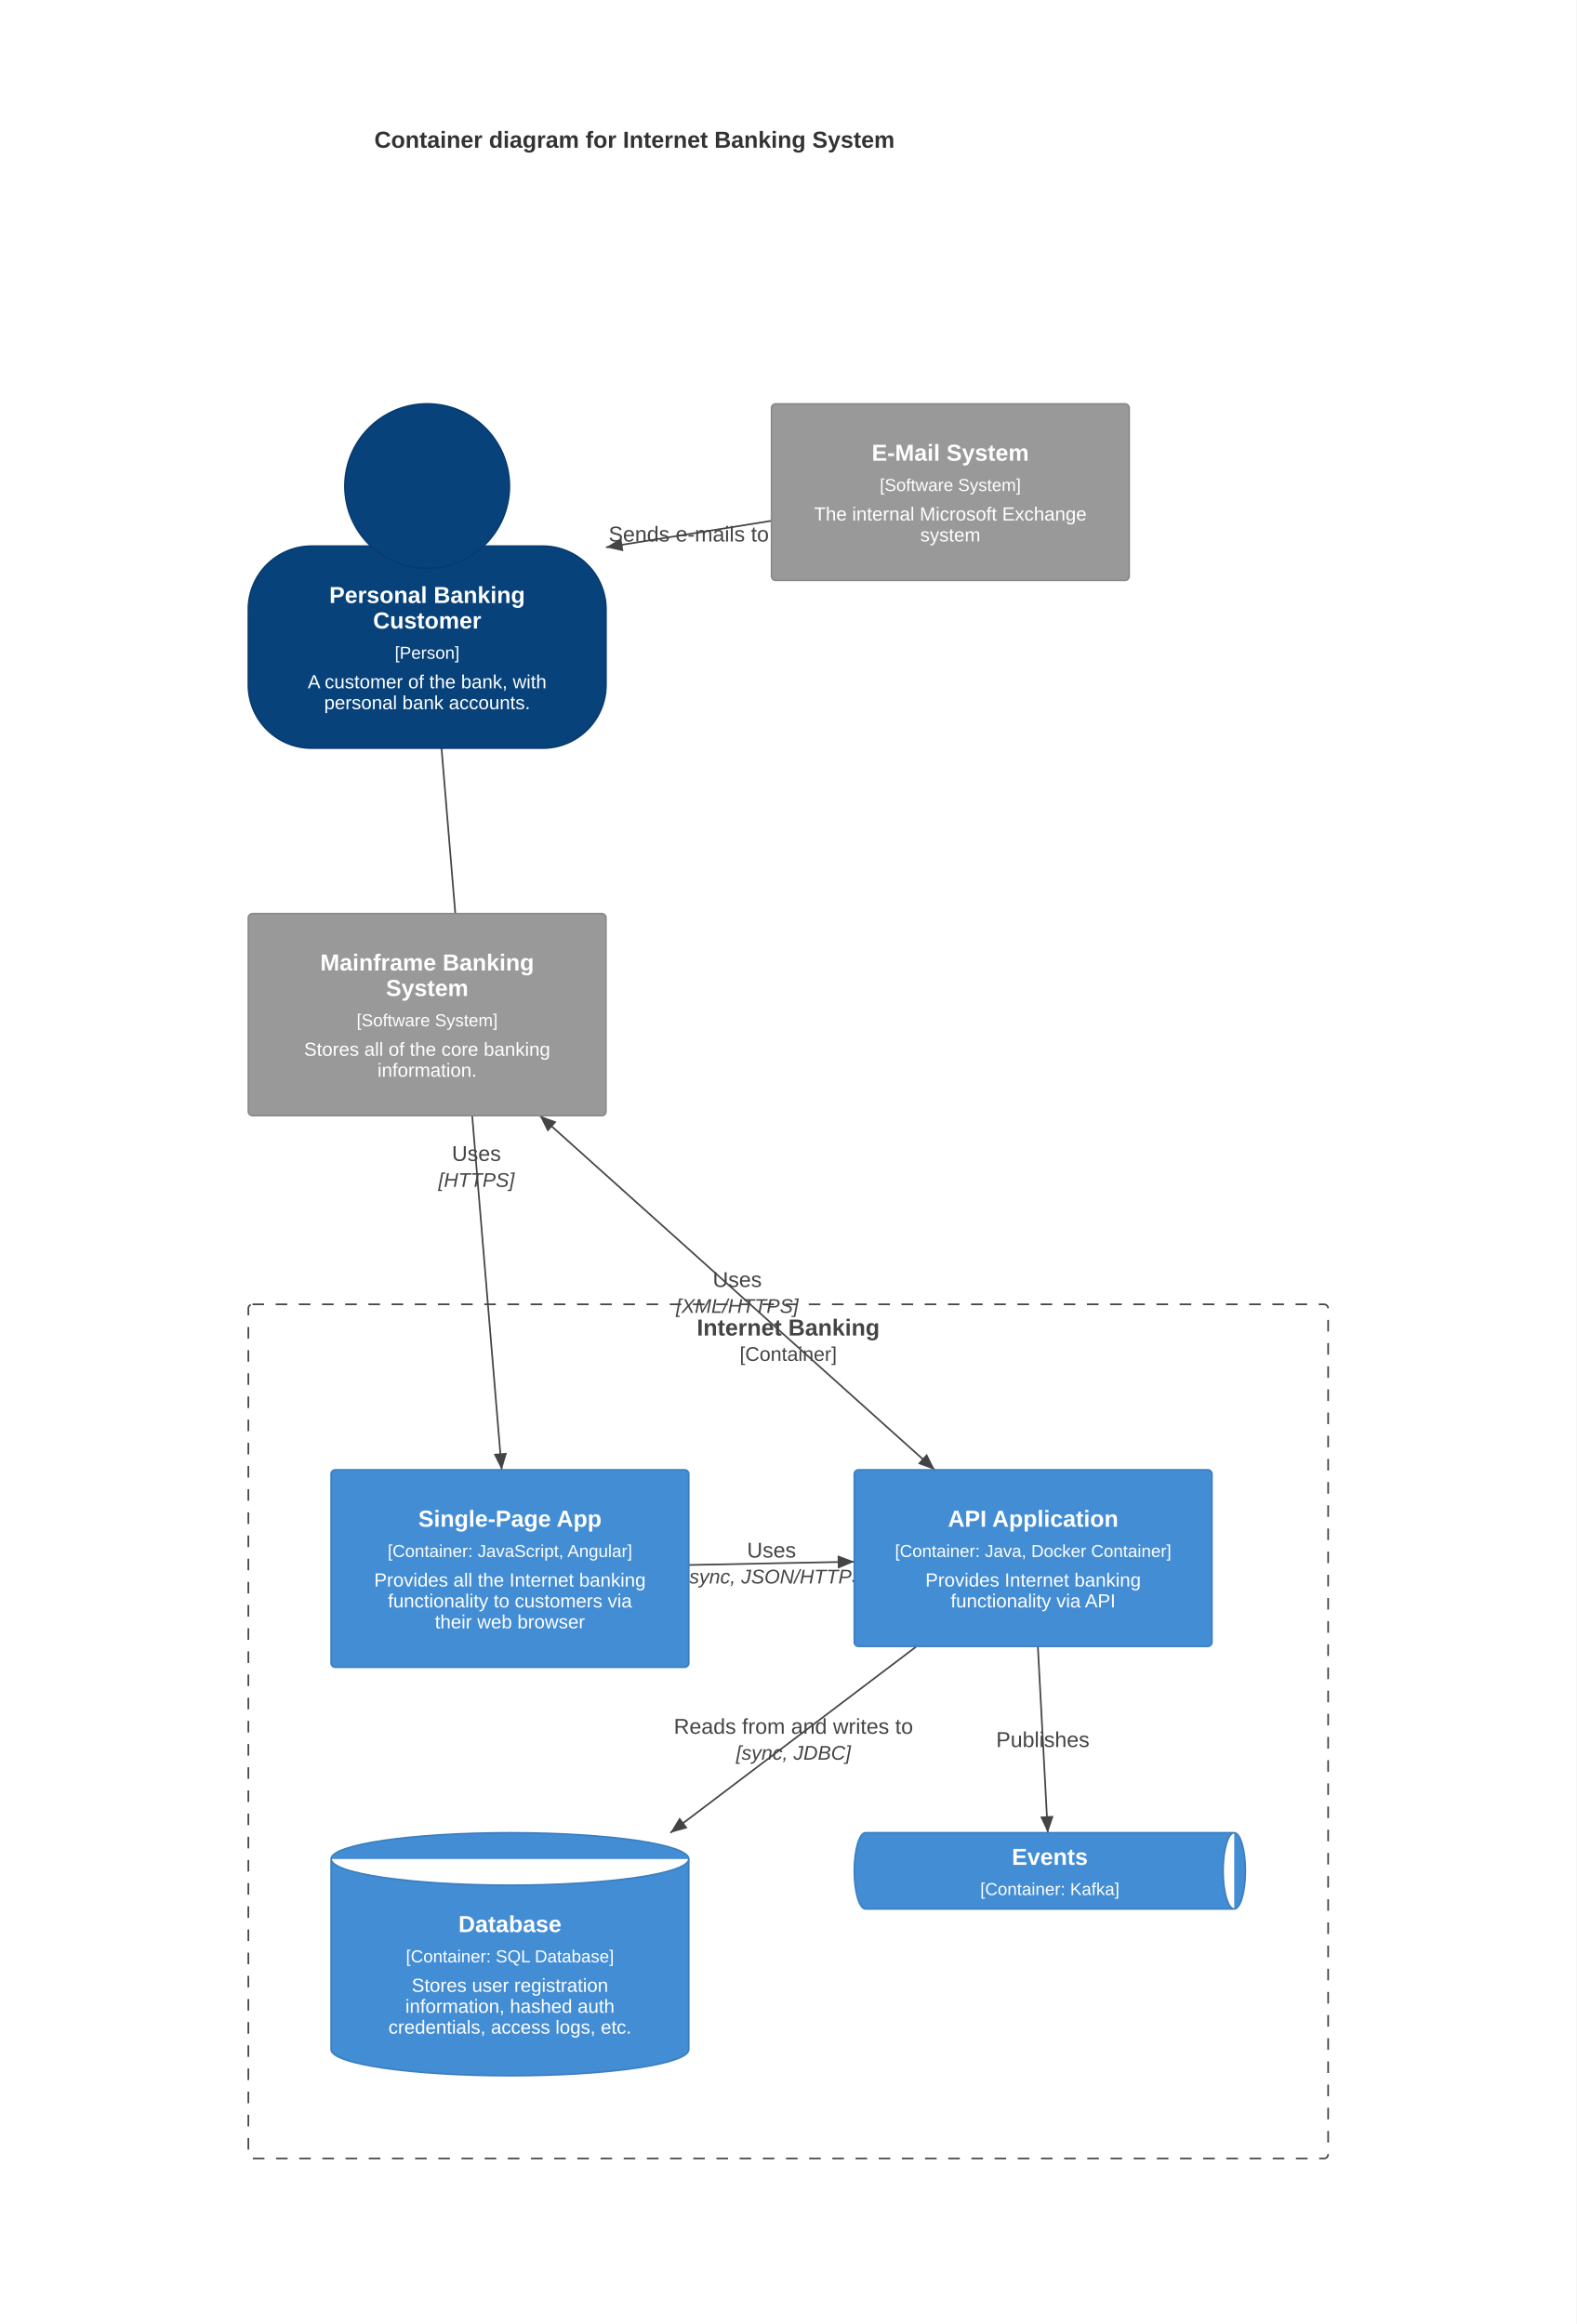
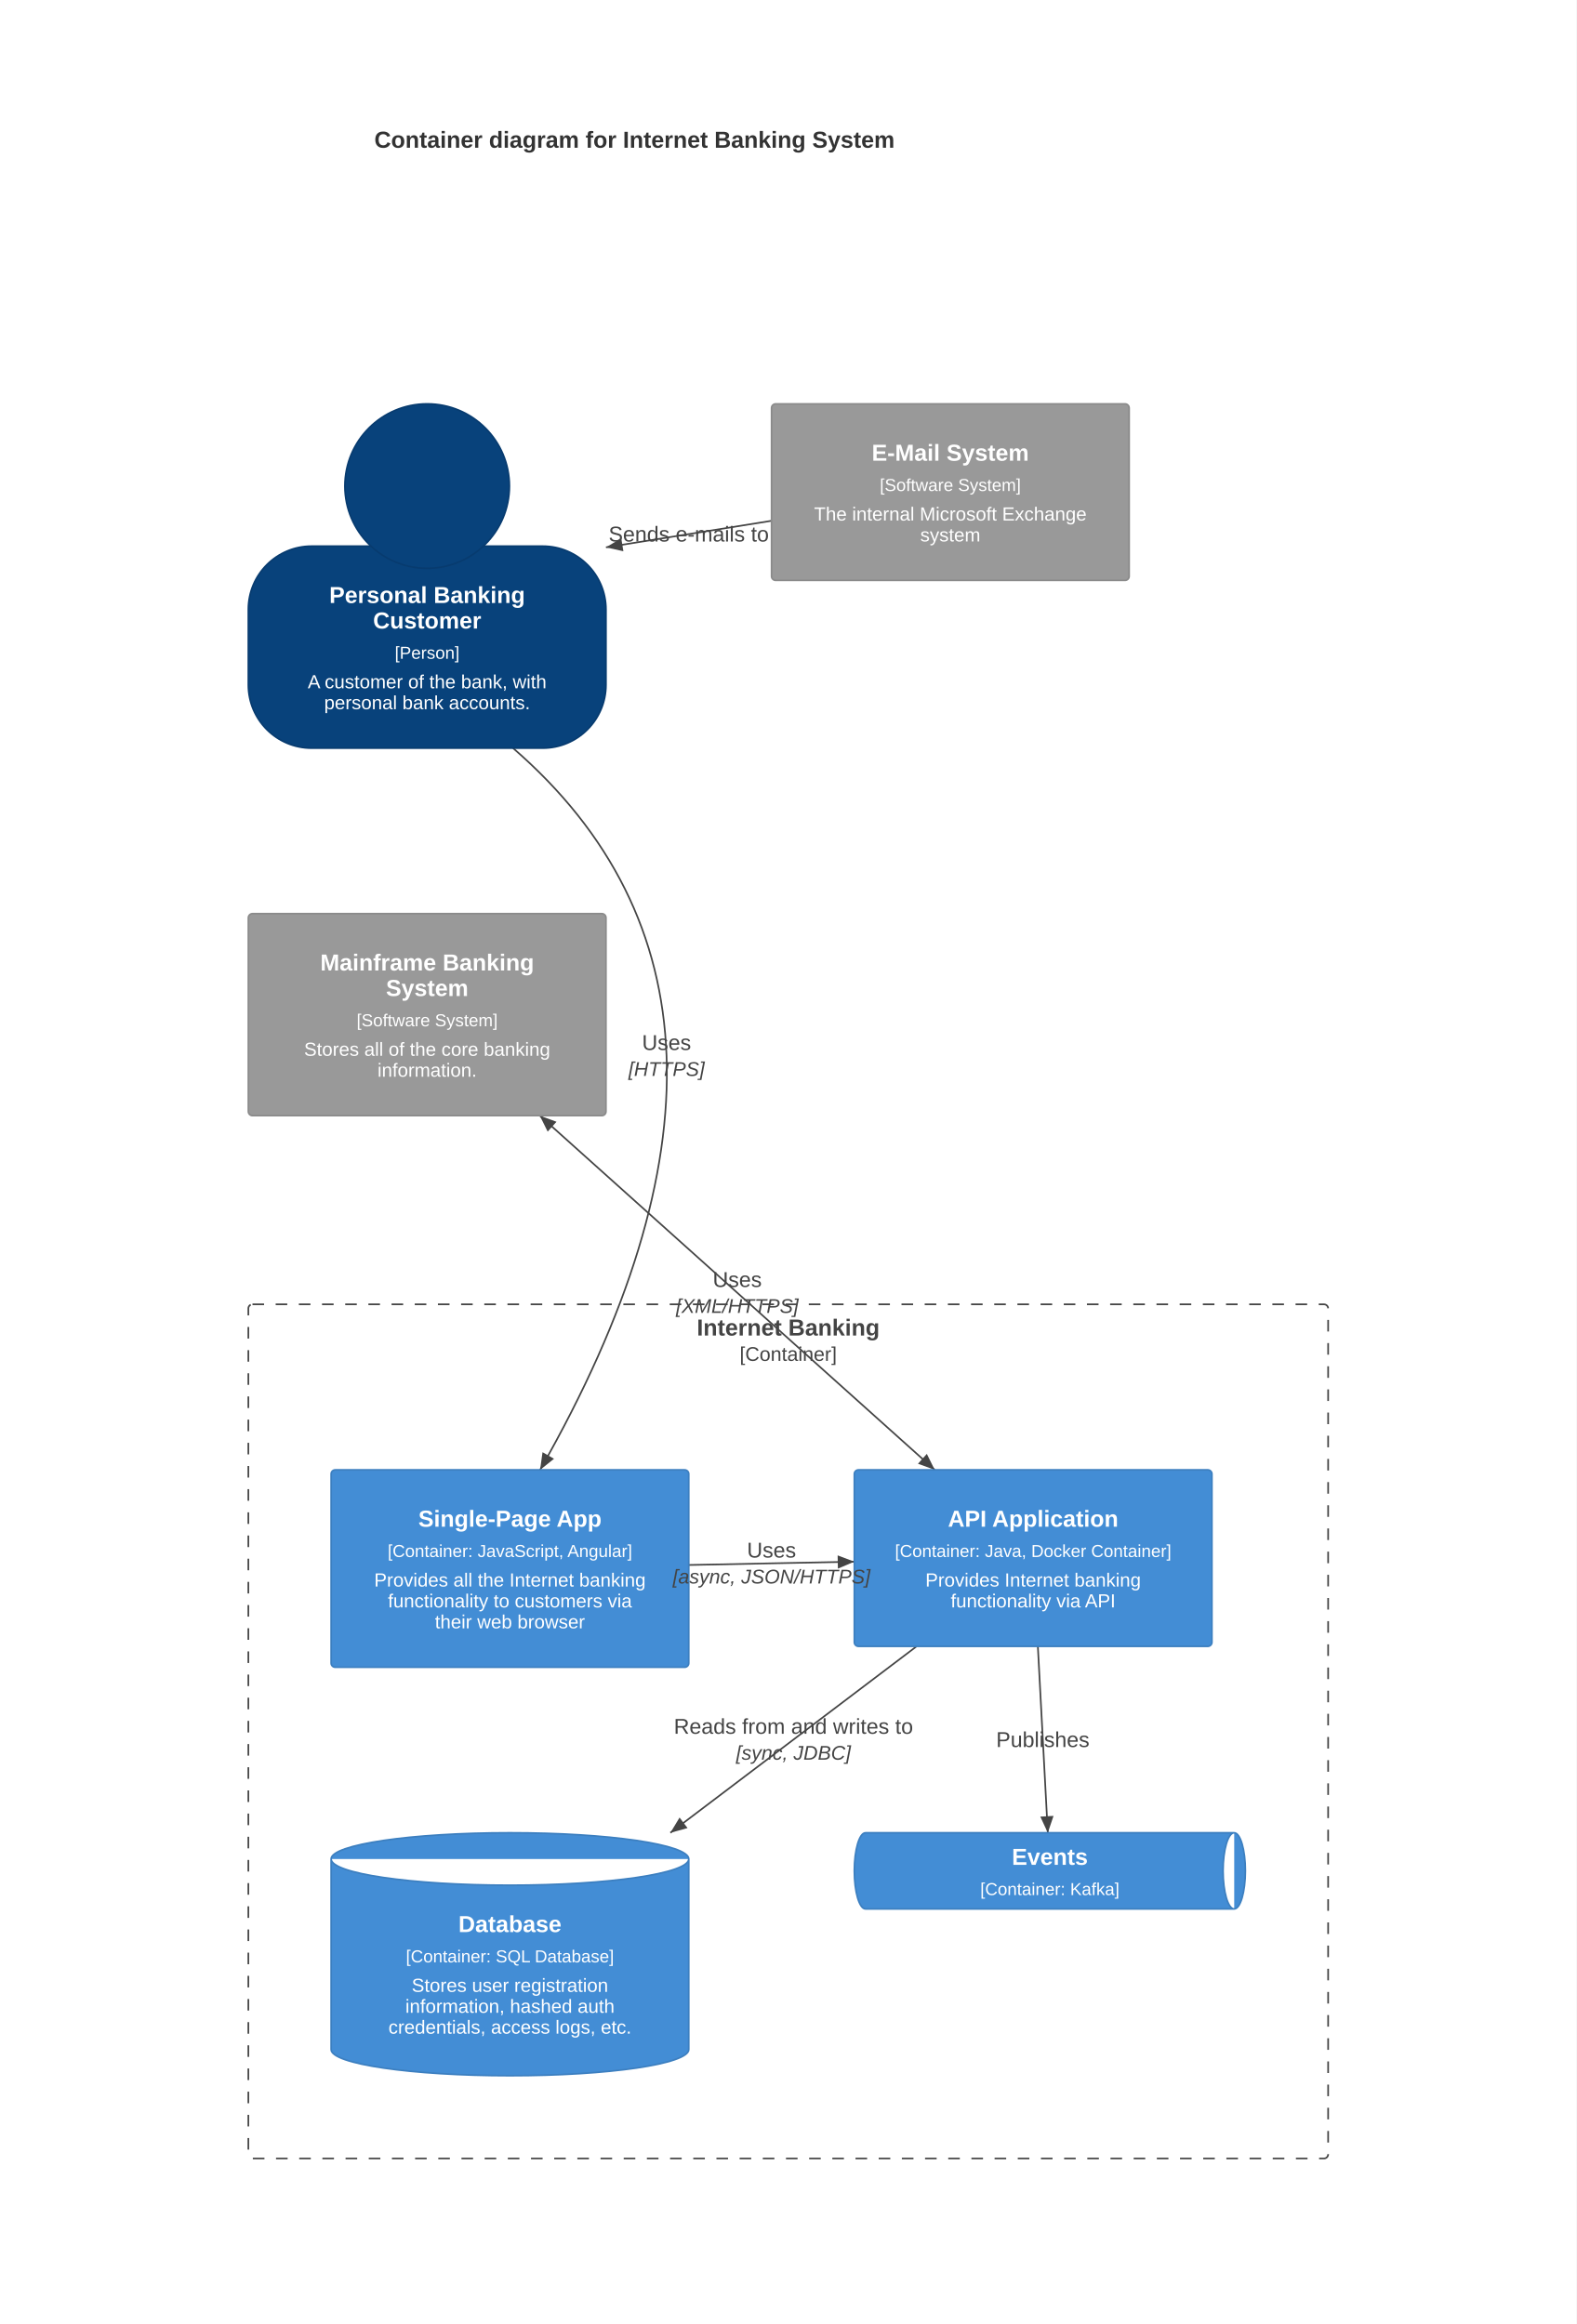
<svg xmlns="http://www.w3.org/2000/svg" id="mermaid" class="c4" width="952.18" height="1404.02" viewBox="0 -70 952.18 1404.02" role="graphics-document document" aria-roledescription="c4">
  <style>#mermaid{font-family:"trebuchet ms",verdana,arial,sans-serif;font-size:16px;fill:#333;}#mermaid .ct{fill:#fff;}#mermaid .ct.ext{fill:#fff;}#mermaid .cn{font-weight:bold;font-size:14px;}#mermaid .cs{font-size:10.5px;}#mermaid .cd{font-size:11.48px;}#mermaid .cb{fill:none;stroke:#444;stroke-width:1px;stroke-dasharray:7,7;}#mermaid .cbt{font-weight:bold;font-size:14px;fill:#444;}#mermaid .cbs{font-size:12px;fill:#444;}#mermaid .cr{fill:none;stroke:#444;stroke-width:1px;}#mermaid .crh{fill:#444;}#mermaid .crl{font-size:13px;fill:#444;}#mermaid .crt{font-size:12px;font-style:italic;fill:#444;}#mermaid .crx{fill:inherit;}#mermaid .crc .cr{stroke:inherit;}#mermaid .crc .crh{fill:inherit;}</style>
  <rect x="0" y="-70" width="952.18" height="1404.02" fill="white" />
  <text class="cn" x="226.09" y="14.4" text-anchor="start" dominant-baseline="central">Container diagram for Internet Banking System</text>
  <rect class="cb" x="150" y="718" width="652.18" height="516.02" rx="2.5" />
  <text class="cbt" x="476.09" y="732" text-anchor="middle" dominant-baseline="central">Internet Banking</text>
  <text class="cbs" x="476.09" y="748" text-anchor="middle" dominant-baseline="central">[Container]</text>
-   <path class="cr" d="M266.67,381.97L303.03,818" />
-   <path class="crh" d="M303.03,818L298.21,808.37L306.18,807.7z" />
-   <text class="crl" x="287.76" y="626.87" text-anchor="middle" dominant-baseline="central">Uses</text>
-   <text class="crt" x="287.76" y="642.87" text-anchor="middle" dominant-baseline="central">[HTTPS]</text>
+   <path class="cr" d="M309.87,381.97Q487.13,535.69 326.21,818" />
+   <path class="crh" d="M326.21,818L327.68,807.33L334.63,811.3z" />
  <path class="cr" d="M416,875.47L516,873.47" />
  <path class="crh" d="M516,873.47L506.08,877.67L505.92,869.67z" />
-   <text class="crl" x="466" y="866.47" text-anchor="middle" dominant-baseline="central">Uses</text>
-   <text class="crt" x="466" y="882.47" text-anchor="middle" dominant-baseline="central">[async, JSON/HTTPS]</text>
  <path class="cr" d="M553.6,924.63L404.89,1037.26" />
  <path class="crh" d="M404.89,1037.26L410.45,1028.03L415.28,1034.41z" />
-   <text class="crl" x="479.25" y="972.94" text-anchor="middle" dominant-baseline="central">Reads from and writes to</text>
-   <text class="crt" x="479.25" y="988.94" text-anchor="middle" dominant-baseline="central">[sync, JDBC]</text>
  <path class="cr" d="M626.85,924.63L632.86,1037.26" />
  <path class="crh" d="M632.86,1037.26L628.33,1027.49L636.32,1027.06z" />
-   <text class="crl" x="629.85" y="980.94" text-anchor="middle" dominant-baseline="central">Publishes</text>
  <path class="cr" d="M466,244.63L366,260.67" />
  <path class="crh" d="M366,260.67L375.24,255.14L376.51,263.03z" />
-   <text class="crl" x="416" y="252.65" text-anchor="middle" dominant-baseline="central">Sends e-mails to</text>
  <path class="cr" d="M564.57,818L326.01,604" />
  <path class="crh" d="M326.01,604L336.13,607.7L330.79,613.66z" />
  <path class="crh" d="M564.57,818L554.45,814.3L559.8,808.35z" />
-   <text class="crl" x="445.29" y="703" text-anchor="middle" dominant-baseline="central">Uses</text>
-   <text class="crt" x="445.29" y="719" text-anchor="middle" dominant-baseline="central">[XML/HTTPS]</text>
  <g class="c4-element" fill="#fff">
    <rect fill="#08427B" stroke="#073B6F" rx="38.23" x="150" y="259.95" width="216" height="122.03" />
    <circle fill="#08427B" stroke="#073B6F" cx="258" cy="223.68" r="49.68" />
    <text class="cn" x="258" y="289.45" text-anchor="middle" dominant-baseline="central">Personal Banking</text>
    <text class="cn" x="258" y="304.85" text-anchor="middle" dominant-baseline="central">Customer</text>
    <text class="cs" x="258" y="324.35" text-anchor="middle" dominant-baseline="central">[Person]</text>
    <text class="cd" x="258" y="341.85" text-anchor="middle" dominant-baseline="central">A customer of the bank, with</text>
    <text class="cd" x="258" y="354.47" text-anchor="middle" dominant-baseline="central">personal bank accounts.</text>
  </g>
  <g class="c4-element" fill="#fff">
    <rect rx="2.5" fill="#999999" stroke="#8A8A8A" x="466" y="174" width="216" height="106.63" />
    <text class="cn" x="574" y="203.5" text-anchor="middle" dominant-baseline="central">E-Mail System</text>
    <text class="cs" x="574" y="223" text-anchor="middle" dominant-baseline="central">[Software System]</text>
    <text class="cd" x="574" y="240.5" text-anchor="middle" dominant-baseline="central">The internal Microsoft Exchange</text>
    <text class="cd" x="574" y="253.13" text-anchor="middle" dominant-baseline="central">system</text>
  </g>
  <g class="c4-element" fill="#fff">
    <rect rx="2.5" fill="#438DD5" stroke="#3C7FC0" x="200" y="818" width="216" height="119.26" />
    <text class="cn" x="308" y="847.5" text-anchor="middle" dominant-baseline="central">Single-Page App</text>
    <text class="cs" x="308" y="867" text-anchor="middle" dominant-baseline="central">[Container: JavaScript, Angular]</text>
    <text class="cd" x="308" y="884.5" text-anchor="middle" dominant-baseline="central">Provides all the Internet banking</text>
    <text class="cd" x="308" y="897.13" text-anchor="middle" dominant-baseline="central">functionality to customers via</text>
    <text class="cd" x="308" y="909.76" text-anchor="middle" dominant-baseline="central">their web browser</text>
  </g>
  <g class="c4-element" fill="#fff">
    <rect rx="2.5" fill="#438DD5" stroke="#3C7FC0" x="516" y="818" width="216" height="106.63" />
    <text class="cn" x="624" y="847.5" text-anchor="middle" dominant-baseline="central">API Application</text>
    <text class="cs" x="624" y="867" text-anchor="middle" dominant-baseline="central">[Container: Java, Docker Container]</text>
    <text class="cd" x="624" y="884.5" text-anchor="middle" dominant-baseline="central">Provides Internet banking</text>
    <text class="cd" x="624" y="897.13" text-anchor="middle" dominant-baseline="central">functionality via API</text>
  </g>
  <g class="c4-element" fill="#fff">
    <path fill="#438DD5" stroke="#3C7FC0" d="M200,1053.09a108,15.84 0 0 1 216,0v115.09a108,15.84 0 0 1 -216,0z M200,1053.09a108,15.84 0 0 0 216,0" />
    <text class="cn" x="308" y="1092.39" text-anchor="middle" dominant-baseline="central">Database</text>
    <text class="cs" x="308" y="1111.89" text-anchor="middle" dominant-baseline="central">[Container: SQL Database]</text>
    <text class="cd" x="308" y="1129.39" text-anchor="middle" dominant-baseline="central">Stores user registration</text>
    <text class="cd" x="308" y="1142.02" text-anchor="middle" dominant-baseline="central">information, hashed auth</text>
    <text class="cd" x="308" y="1154.64" text-anchor="middle" dominant-baseline="central">credentials, access logs, etc.</text>
  </g>
  <g class="c4-element" fill="#fff">
    <path fill="#438DD5" stroke="#3C7FC0" d="M522.73,1037.26h222.73a6.73,23 0 0 1 0,46h-222.73a6.73,23 0 0 1 0,-46z M745.45,1037.26a6.73,23 0 0 0 0,46" />
    <text class="cn" x="634.09" y="1051.76" text-anchor="middle" dominant-baseline="central">Events</text>
    <text class="cs" x="634.09" y="1071.26" text-anchor="middle" dominant-baseline="central">[Container: Kafka]</text>
  </g>
  <g class="c4-element" fill="#fff">
    <rect rx="2.5" fill="#999999" stroke="#8A8A8A" x="150" y="481.97" width="216" height="122.03" />
    <text class="cn" x="258" y="511.47" text-anchor="middle" dominant-baseline="central">Mainframe Banking</text>
    <text class="cn" x="258" y="526.87" text-anchor="middle" dominant-baseline="central">System</text>
    <text class="cs" x="258" y="546.37" text-anchor="middle" dominant-baseline="central">[Software System]</text>
    <text class="cd" x="258" y="563.87" text-anchor="middle" dominant-baseline="central">Stores all of the core banking</text>
    <text class="cd" x="258" y="576.5" text-anchor="middle" dominant-baseline="central">information.</text>
  </g>
+   <text class="crl" x="402.59" y="559.84" text-anchor="middle" dominant-baseline="central">Uses</text>
+   <text class="crt" x="402.59" y="575.84" text-anchor="middle" dominant-baseline="central">[HTTPS]</text>
+   <text class="crl" x="466" y="866.47" text-anchor="middle" dominant-baseline="central">Uses</text>
+   <text class="crt" x="466" y="882.47" text-anchor="middle" dominant-baseline="central">[async, JSON/HTTPS]</text>
+   <text class="crl" x="479.25" y="972.94" text-anchor="middle" dominant-baseline="central">Reads from and writes to</text>
+   <text class="crt" x="479.25" y="988.94" text-anchor="middle" dominant-baseline="central">[sync, JDBC]</text>
+   <text class="crl" x="629.85" y="980.94" text-anchor="middle" dominant-baseline="central">Publishes</text>
+   <text class="crl" x="416" y="252.65" text-anchor="middle" dominant-baseline="central">Sends e-mails to</text>
+   <text class="crl" x="445.29" y="703" text-anchor="middle" dominant-baseline="central">Uses</text>
+   <text class="crt" x="445.29" y="719" text-anchor="middle" dominant-baseline="central">[XML/HTTPS]</text>
</svg>
